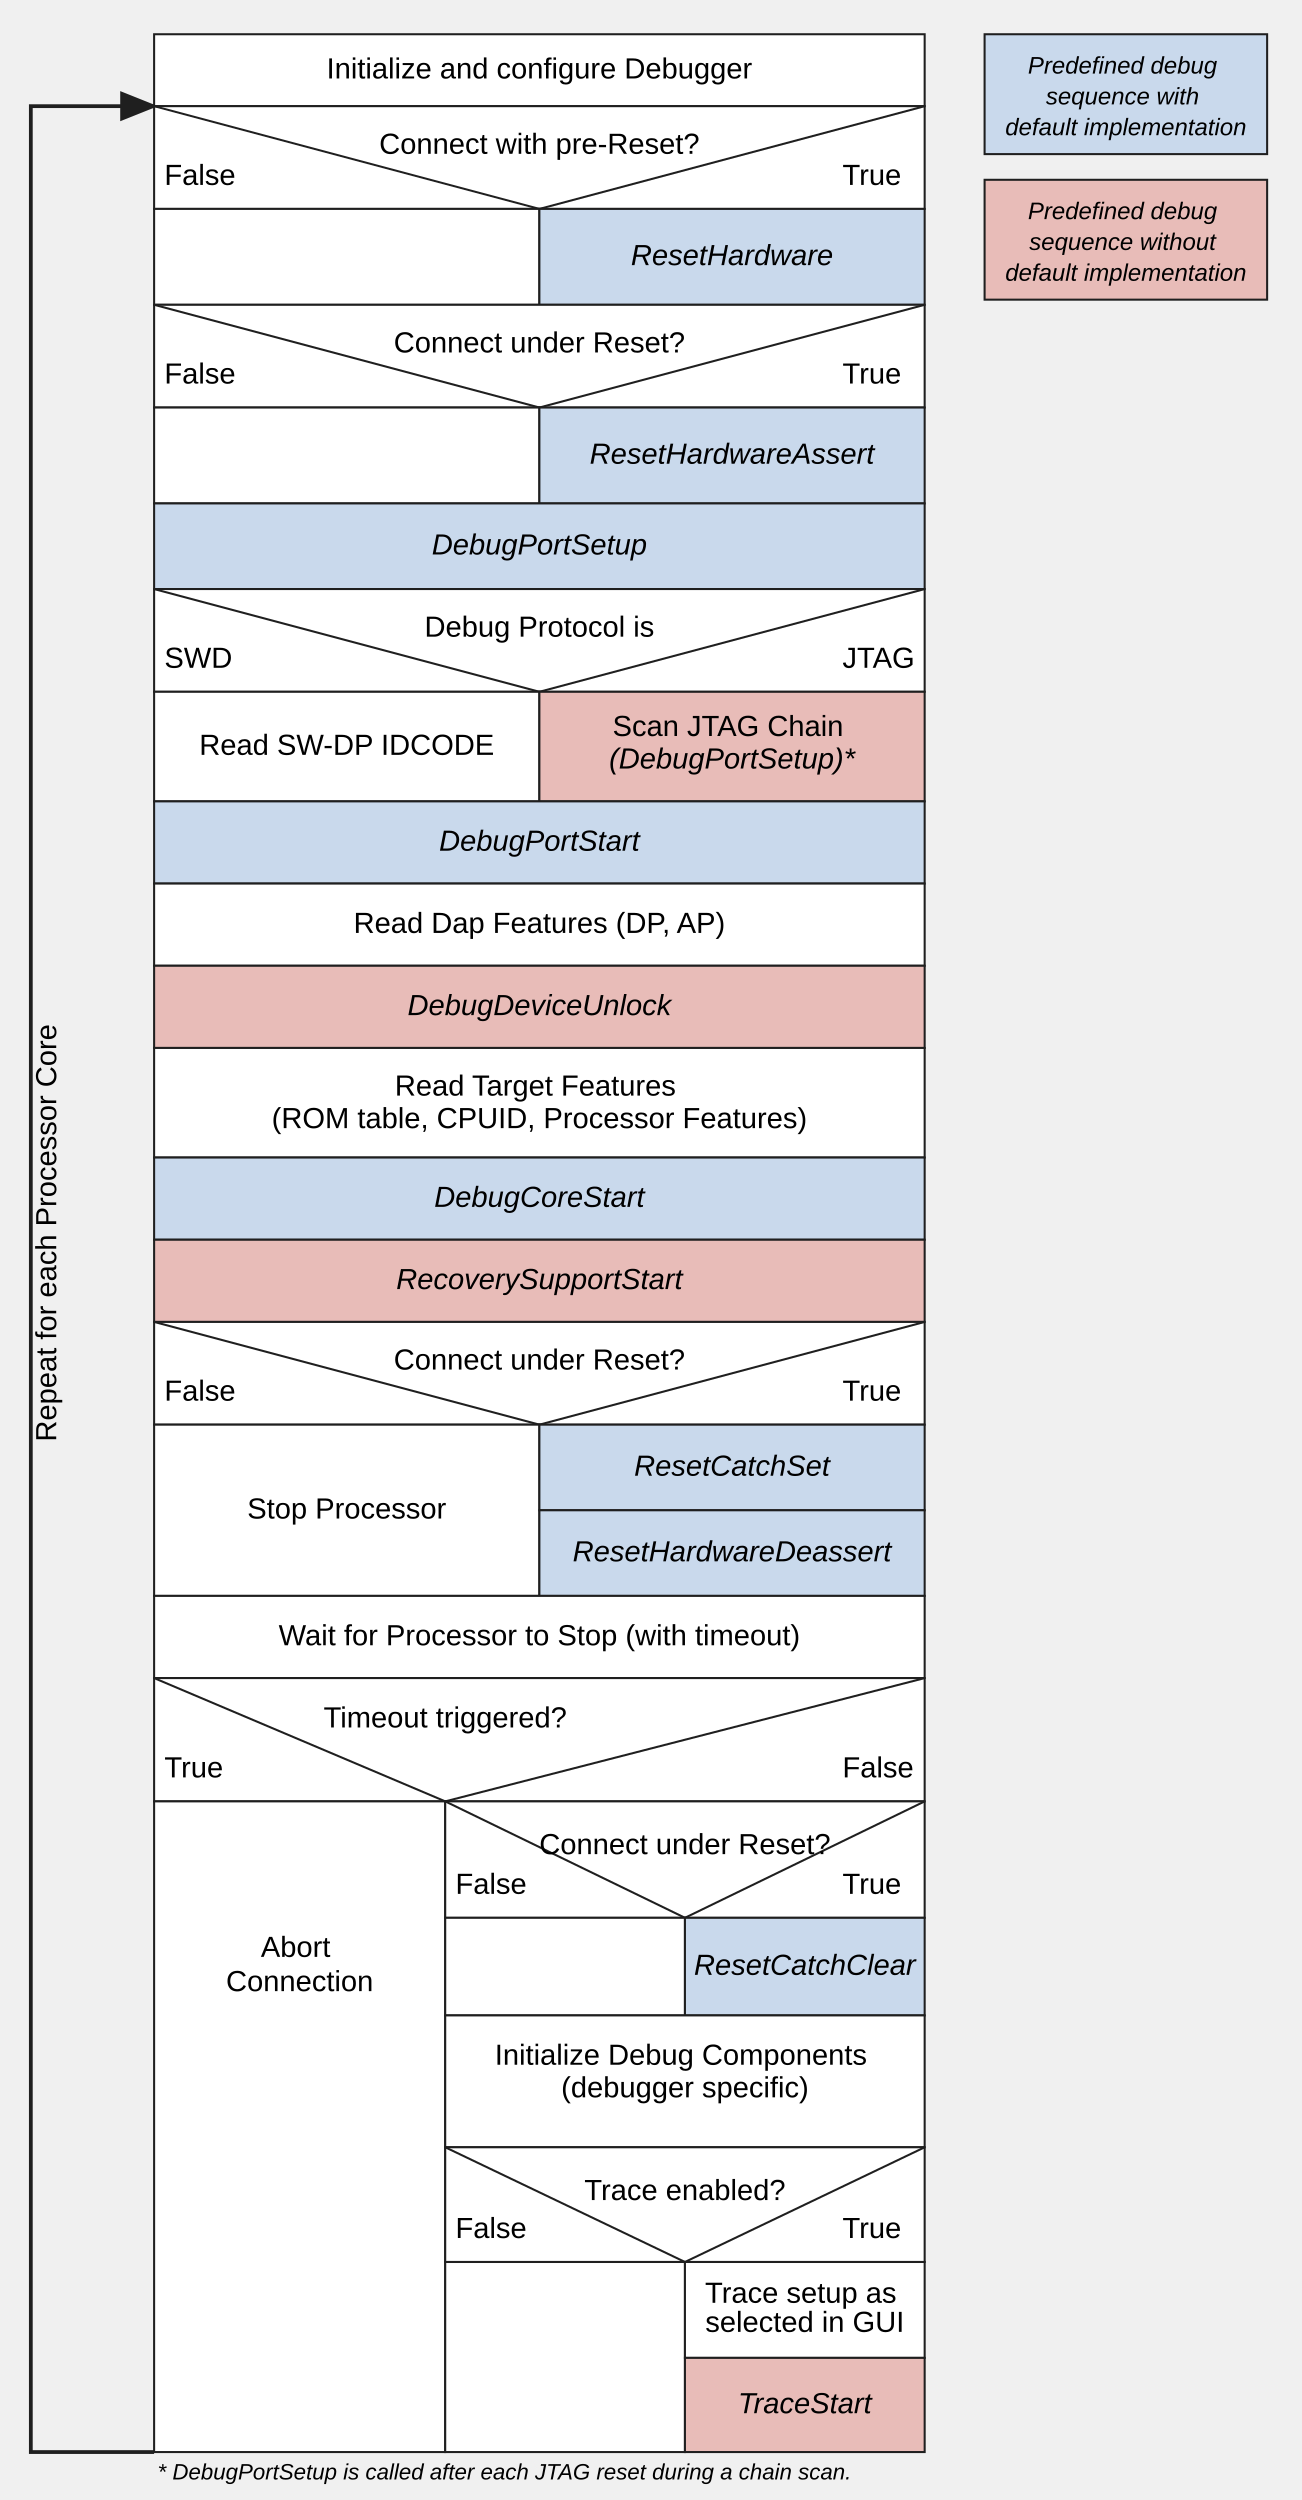
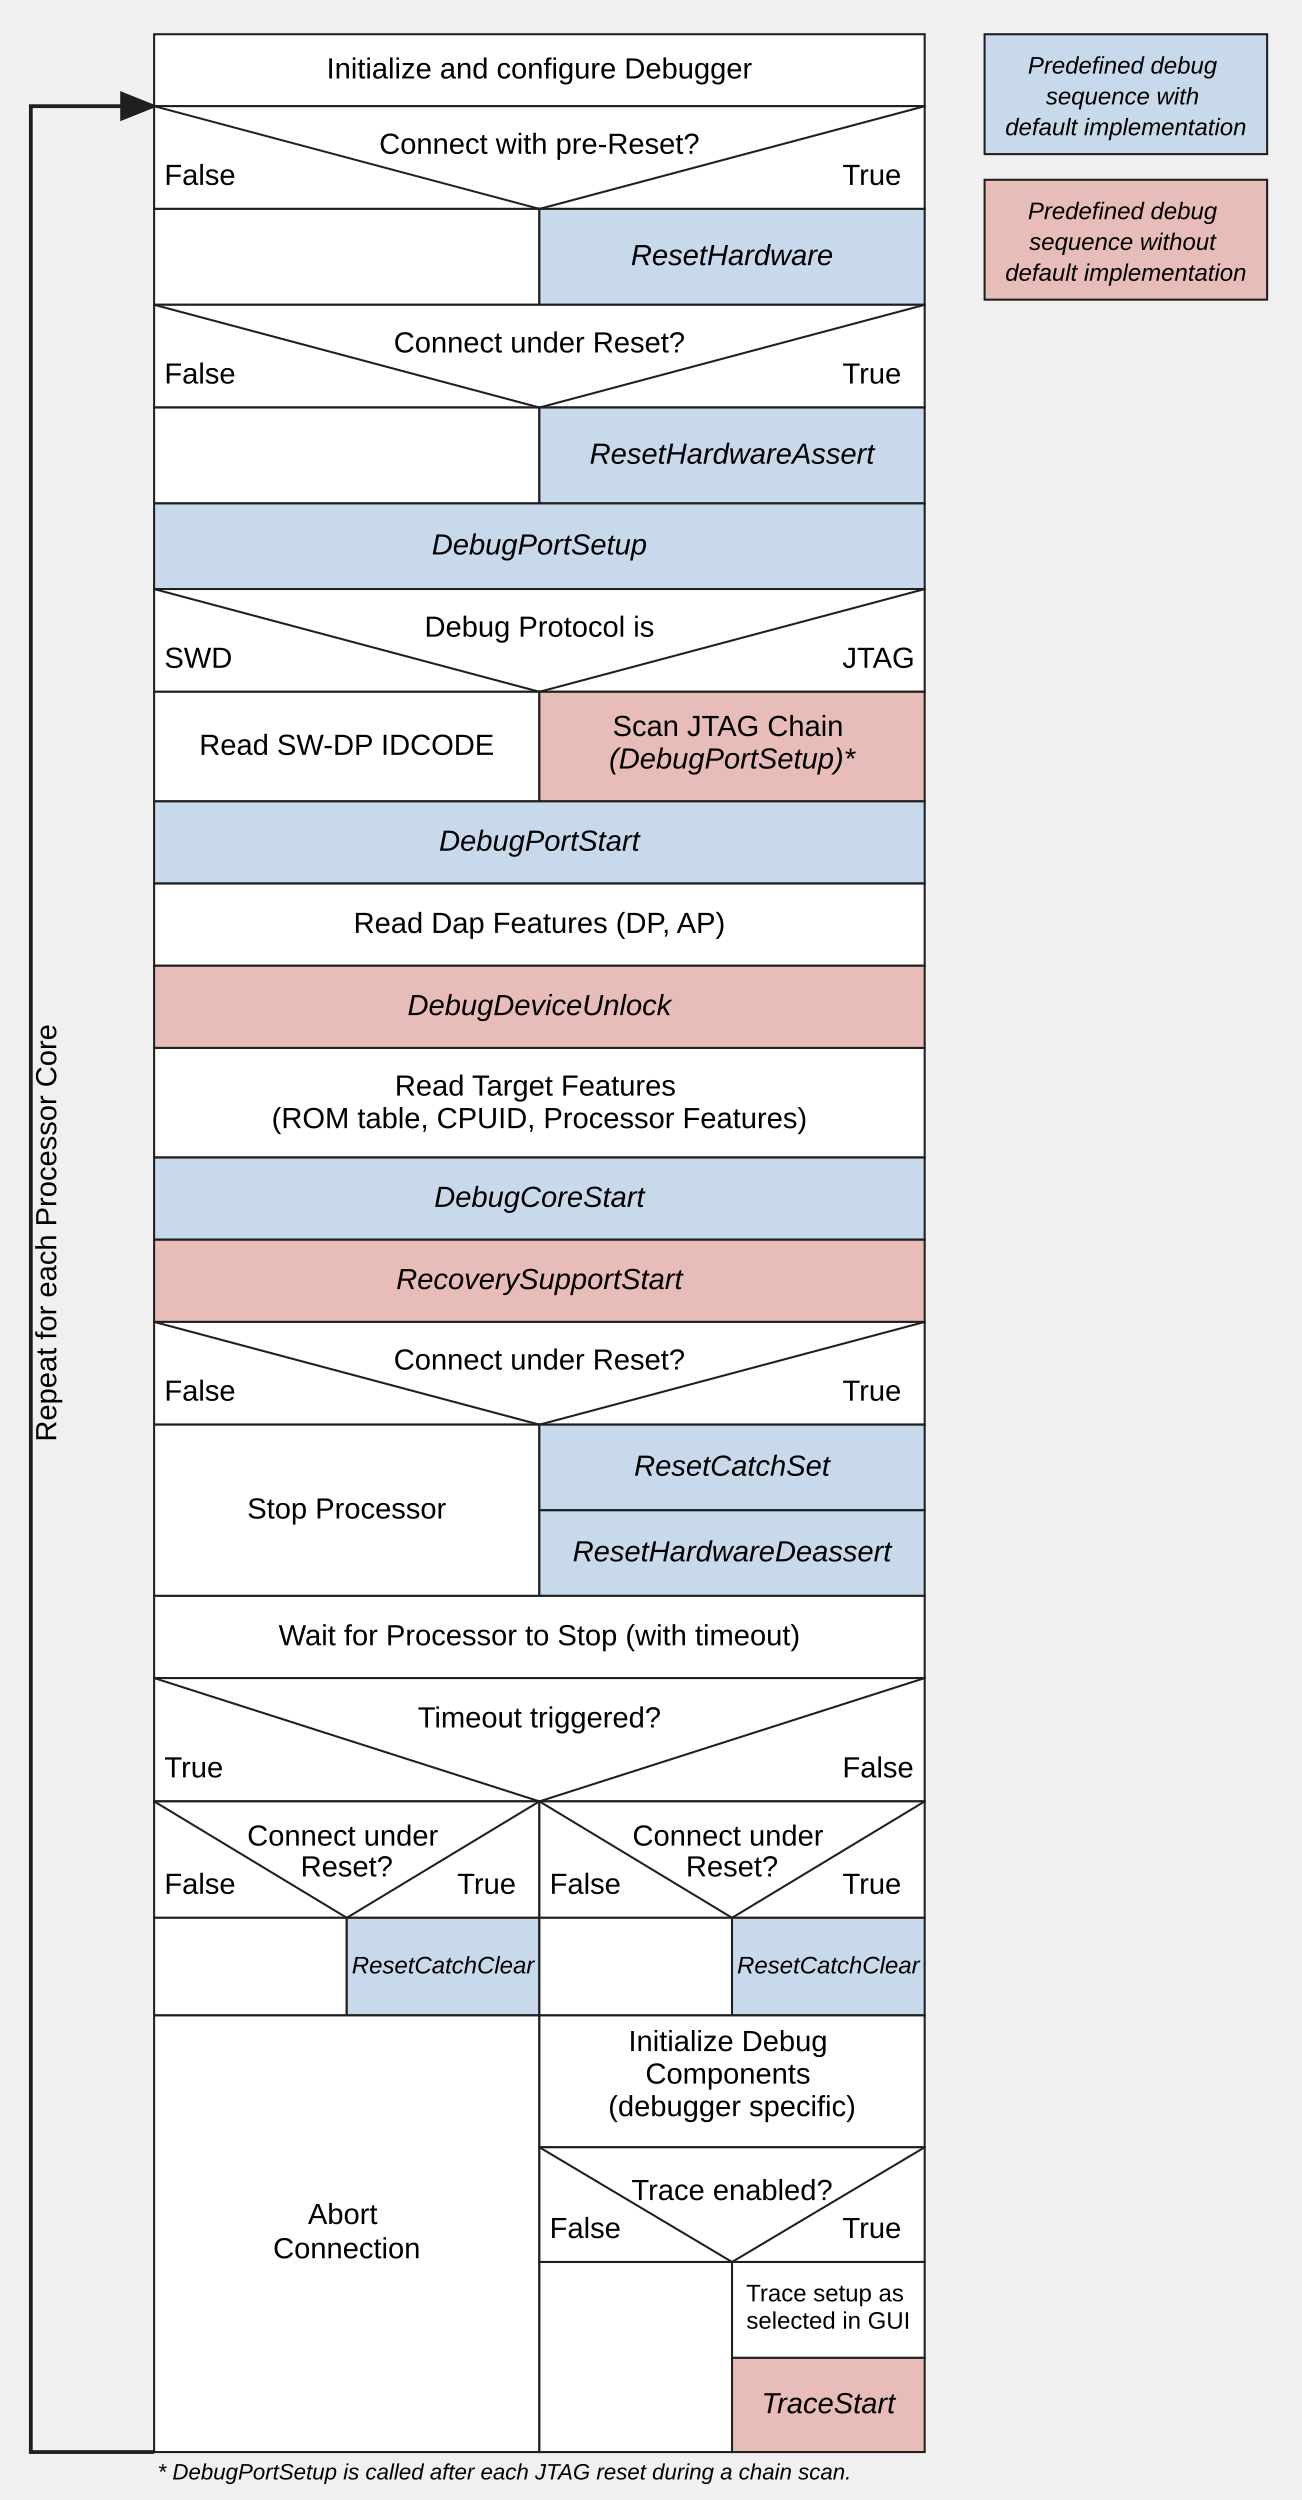
<svg xmlns="http://www.w3.org/2000/svg" width="664" height="1275.57" viewBox="0 0 760 1460" preserveAspectRatio="xMidYMid meet" role="img" aria-labelledby="title desc">
  <defs>
    <marker id="arrow" markerWidth="10" markerHeight="8" refX="9" refY="4" orient="auto" markerUnits="strokeWidth">
      <path d="M0,0 L10,4 L0,8 Z" fill="#1f1f1f" />
    </marker>
    <style>
      text { font-family: Arial, Helvetica, sans-serif; font-size: 17px; fill: #000000; }
      .box, .band { fill: #fff; stroke: #1f1f1f; stroke-width: 1.2; }
      .default { fill: #c9d9ec; }
      .missing { fill: #e8bcb8; }
      .label { text-anchor: middle; dominant-baseline: middle; }
      .seq { font-style: italic; fill: #000; }
      .small { font-size: 14px; }
      .edge { fill: none; stroke: #1f1f1f; stroke-width: 2.2; marker-end: url(#arrow); }
      .thin { stroke: #1f1f1f; stroke-width: 1.2; }
      .note { font-size: 13px; font-style: italic; fill: #000000; }
    </style>
  </defs>
  <g>
    <path class="edge" d="M90 1432 H18 V62 H90" />
    <text class="label" x="28" y="720" transform="rotate(-90 28 720)">Repeat for each Processor Core</text>
  </g>
  <g>
    <rect class="box" x="90" y="20" width="450" height="42" />
    <text class="label" x="315" y="41">Initialize and configure Debugger</text>
    <rect class="band" x="90" y="62" width="450" height="60" />
    <line class="thin" x1="90" y1="62" x2="315" y2="122" />
    <line class="thin" x1="540" y1="62" x2="315" y2="122" />
    <text class="label" x="315" y="85">Connect with pre-Reset?</text>
    <text x="96" y="108">False</text>
    <text x="492" y="108">True</text>
    <rect class="box" x="90" y="122" width="225" height="56" />
    <rect class="box default" x="315" y="122" width="225" height="56" />
    <text class="label seq" x="427.5" y="150">ResetHardware</text>
    <rect class="band" x="90" y="178" width="450" height="60" />
    <line class="thin" x1="90" y1="178" x2="315" y2="238" />
    <line class="thin" x1="540" y1="178" x2="315" y2="238" />
    <text class="label" x="315" y="201">Connect under Reset?</text>
    <text x="96" y="224">False</text>
    <text x="492" y="224">True</text>
    <rect class="box" x="90" y="238" width="225" height="56" />
    <rect class="box default" x="315" y="238" width="225" height="56" />
    <text class="label seq" x="427.5" y="266">ResetHardwareAssert</text>
    <rect class="box default" x="90" y="294" width="450" height="50" />
    <text class="label seq" x="315" y="319">DebugPortSetup</text>
    <rect class="band" x="90" y="344" width="450" height="60" />
    <line class="thin" x1="90" y1="344" x2="315" y2="404" />
    <line class="thin" x1="540" y1="344" x2="315" y2="404" />
    <text class="label" x="315" y="367">Debug Protocol is</text>
    <text x="96" y="390">SWD</text>
    <text x="492" y="390">JTAG</text>
    <rect class="box" x="90" y="404" width="225" height="64" />
    <text class="label" x="202.5" y="436">Read SW-DP IDCODE</text>
    <rect class="box missing" x="315" y="404" width="225" height="64" />
    <text class="label" x="427.5" y="425">
      <tspan x="427.5" dy="0">Scan JTAG Chain</tspan>
      <tspan class="seq" x="427.5" dy="19">(DebugPortSetup)*</tspan>
    </text>
    <rect class="box default" x="90" y="468" width="450" height="48" />
    <text class="label seq" x="315" y="492">DebugPortStart</text>
    <rect class="box" x="90" y="516" width="450" height="48" />
    <text class="label" x="315" y="540">Read Dap Features (DP, AP)</text>
    <rect class="box missing" x="90" y="564" width="450" height="48" />
    <text class="label seq" x="315" y="588">DebugDeviceUnlock</text>
    <rect class="box" x="90" y="612" width="450" height="64" />
    <text class="label" x="315" y="635">
      <tspan x="315" dy="0">Read Target Features</tspan>
      <tspan x="315" dy="19">(ROM table, CPUID, Processor Features)</tspan>
    </text>
    <rect class="box default" x="90" y="676" width="450" height="48" />
    <text class="label seq" x="315" y="700">DebugCoreStart</text>
    <rect class="box missing" x="90" y="724" width="450" height="48" />
    <text class="label seq" x="315" y="748">RecoverySupportStart</text>
    <rect class="band" x="90" y="772" width="450" height="60" />
    <line class="thin" x1="90" y1="772" x2="315" y2="832" />
    <line class="thin" x1="540" y1="772" x2="315" y2="832" />
    <text class="label" x="315" y="795">Connect under Reset?</text>
    <text x="96" y="818">False</text>
    <text x="492" y="818">True</text>
    <rect class="box" x="90" y="832" width="225" height="100" />
    <text class="label" x="202.5" y="882">Stop Processor</text>
    <rect class="box default" x="315" y="832" width="225" height="50" />
    <text class="label seq" x="427.5" y="857">ResetCatchSet</text>
    <rect class="box default" x="315" y="882" width="225" height="50" />
    <text class="label seq" x="427.5" y="907">ResetHardwareDeassert</text>
    <rect class="box" x="90" y="932" width="450" height="48" />
    <text class="label" x="315" y="956">Wait for Processor to Stop (with timeout)</text>
    <rect class="band" x="90" y="980" width="450" height="72" />
-     <line class="thin" x1="90" y1="980" x2="260" y2="1052" />
-     <line class="thin" x1="540" y1="980" x2="260" y2="1052" />
-     <text class="label" x="260" y="1004">Timeout triggered?</text>
+     <line class="thin" x1="90" y1="980" x2="315" y2="1052" />
+     <line class="thin" x1="540" y1="980" x2="315" y2="1052" />
+     <text class="label" x="315" y="1004">Timeout triggered?</text>
    <text x="96" y="1038">True</text>
    <text x="492" y="1038">False</text>
-     <rect class="box" x="90" y="1052" width="170" height="380" />
-     <text class="label" x="175" y="1138">
-       <tspan x="175" dy="0">Abort</tspan>
-       <tspan x="175" dy="20">Connection</tspan>
+     <rect class="band" x="90" y="1052" width="225" height="68" />
+     <line class="thin" x1="90" y1="1052" x2="202.5" y2="1120" />
+     <line class="thin" x1="315" y1="1052" x2="202.5" y2="1120" />
+     <text class="label" x="202.5" y="1073">
+       <tspan x="202.5" dy="0">Connect under</tspan>
+       <tspan x="202.5" dy="18">Reset?</tspan>
    </text>
-     <rect class="band" x="260" y="1052" width="280" height="68" />
-     <line class="thin" x1="260" y1="1052" x2="400" y2="1120" />
-     <line class="thin" x1="540" y1="1052" x2="400" y2="1120" />
-     <text class="label" x="400" y="1078">Connect under Reset?</text>
-     <text x="266" y="1106">False</text>
+     <text x="96" y="1106">False</text>
+     <text x="267" y="1106">True</text>
+     <rect class="box" x="90" y="1120" width="112.5" height="57" />
+     <rect class="box default" x="202.5" y="1120" width="112.5" height="57" />
+     <text class="label seq small" x="258.75" y="1148.5">ResetCatchClear</text>
+     <rect class="box" x="90" y="1177" width="225" height="255" />
+     <text class="label" x="202.5" y="1294">
+       <tspan x="202.5" dy="0">Abort</tspan>
+       <tspan x="202.5" dy="20">Connection</tspan>
+     </text>
+     <rect class="band" x="315" y="1052" width="225" height="68" />
+     <line class="thin" x1="315" y1="1052" x2="427.5" y2="1120" />
+     <line class="thin" x1="540" y1="1052" x2="427.5" y2="1120" />
+     <text class="label" x="427.5" y="1073">
+       <tspan x="427.5" dy="0">Connect under</tspan>
+       <tspan x="427.5" dy="18">Reset?</tspan>
+     </text>
+     <text x="321" y="1106">False</text>
    <text x="492" y="1106">True</text>
-     <rect class="box" x="260" y="1120" width="140" height="57" />
-     <rect class="box default" x="400" y="1120" width="140" height="57" />
-     <text class="label seq" x="470" y="1148.5">ResetCatchClear</text>
-     <rect class="box" x="260" y="1177" width="280" height="77" />
-     <text class="label" x="400" y="1201">
-       <tspan x="400" dy="0">Initialize Debug Components</tspan>
-       <tspan x="400" dy="19">(debugger specific)</tspan>
+     <rect class="box" x="315" y="1120" width="112.5" height="57" />
+     <rect class="box default" x="427.5" y="1120" width="112.5" height="57" />
+     <text class="label seq small" x="483.75" y="1148.5">ResetCatchClear</text>
+     <rect class="box" x="315" y="1177" width="225" height="77" />
+     <text class="label" x="427.5" y="1193">
+       <tspan x="427.5" dy="0">Initialize Debug</tspan>
+       <tspan x="427.5" dy="19">Components</tspan>
+       <tspan x="427.5" dy="19">(debugger specific)</tspan>
    </text>
-     <rect class="band" x="260" y="1254" width="280" height="67" />
-     <line class="thin" x1="260" y1="1254" x2="400" y2="1321" />
-     <line class="thin" x1="540" y1="1254" x2="400" y2="1321" />
-     <text class="label" x="400" y="1280">Trace enabled?</text>
-     <text x="266" y="1307">False</text>
+     <rect class="band" x="315" y="1254" width="225" height="67" />
+     <line class="thin" x1="315" y1="1254" x2="427.5" y2="1321" />
+     <line class="thin" x1="540" y1="1254" x2="427.5" y2="1321" />
+     <text class="label" x="427.5" y="1280">Trace enabled?</text>
+     <text x="321" y="1307">False</text>
    <text x="492" y="1307">True</text>
-     <rect class="box" x="260" y="1321" width="140" height="111" />
-     <rect class="box" x="400" y="1321" width="140" height="56" />
-     <text class="label" x="470" y="1340">
-       <tspan x="470" dy="0">Trace setup as</tspan>
-       <tspan x="470" dy="17">selected in GUI</tspan>
+     <rect class="box" x="315" y="1321" width="112.5" height="111" />
+     <rect class="box" x="427.5" y="1321" width="112.5" height="56" />
+     <text class="label small" x="483.75" y="1340">
+       <tspan x="483.75" dy="0">Trace setup as</tspan>
+       <tspan x="483.75" dy="16">selected in GUI</tspan>
    </text>
-     <rect class="box missing" x="400" y="1377" width="140" height="55" />
-     <text class="label seq" x="470" y="1404.5">TraceStart</text>
+     <rect class="box missing" x="427.5" y="1377" width="112.5" height="55" />
+     <text class="label seq" x="483.75" y="1404.5">TraceStart</text>
  </g>
  <g>
    <rect class="box default" x="575" y="20" width="165" height="70" />
    <text class="label seq small" x="657.5" y="39">
      <tspan x="657.5" dy="0">Predefined debug</tspan>
      <tspan x="657.5" dy="18">sequence with</tspan>
      <tspan x="657.5" dy="18">default implementation</tspan>
    </text>
    <rect class="box missing" x="575" y="105" width="165" height="70" />
    <text class="label seq small" x="657.5" y="124">
      <tspan x="657.5" dy="0">Predefined debug</tspan>
      <tspan x="657.5" dy="18">sequence without</tspan>
      <tspan x="657.5" dy="18">default implementation</tspan>
    </text>
  </g>
  <text class="note" x="92" y="1448">* DebugPortSetup is called after each JTAG reset during a chain scan.</text>
</svg>
